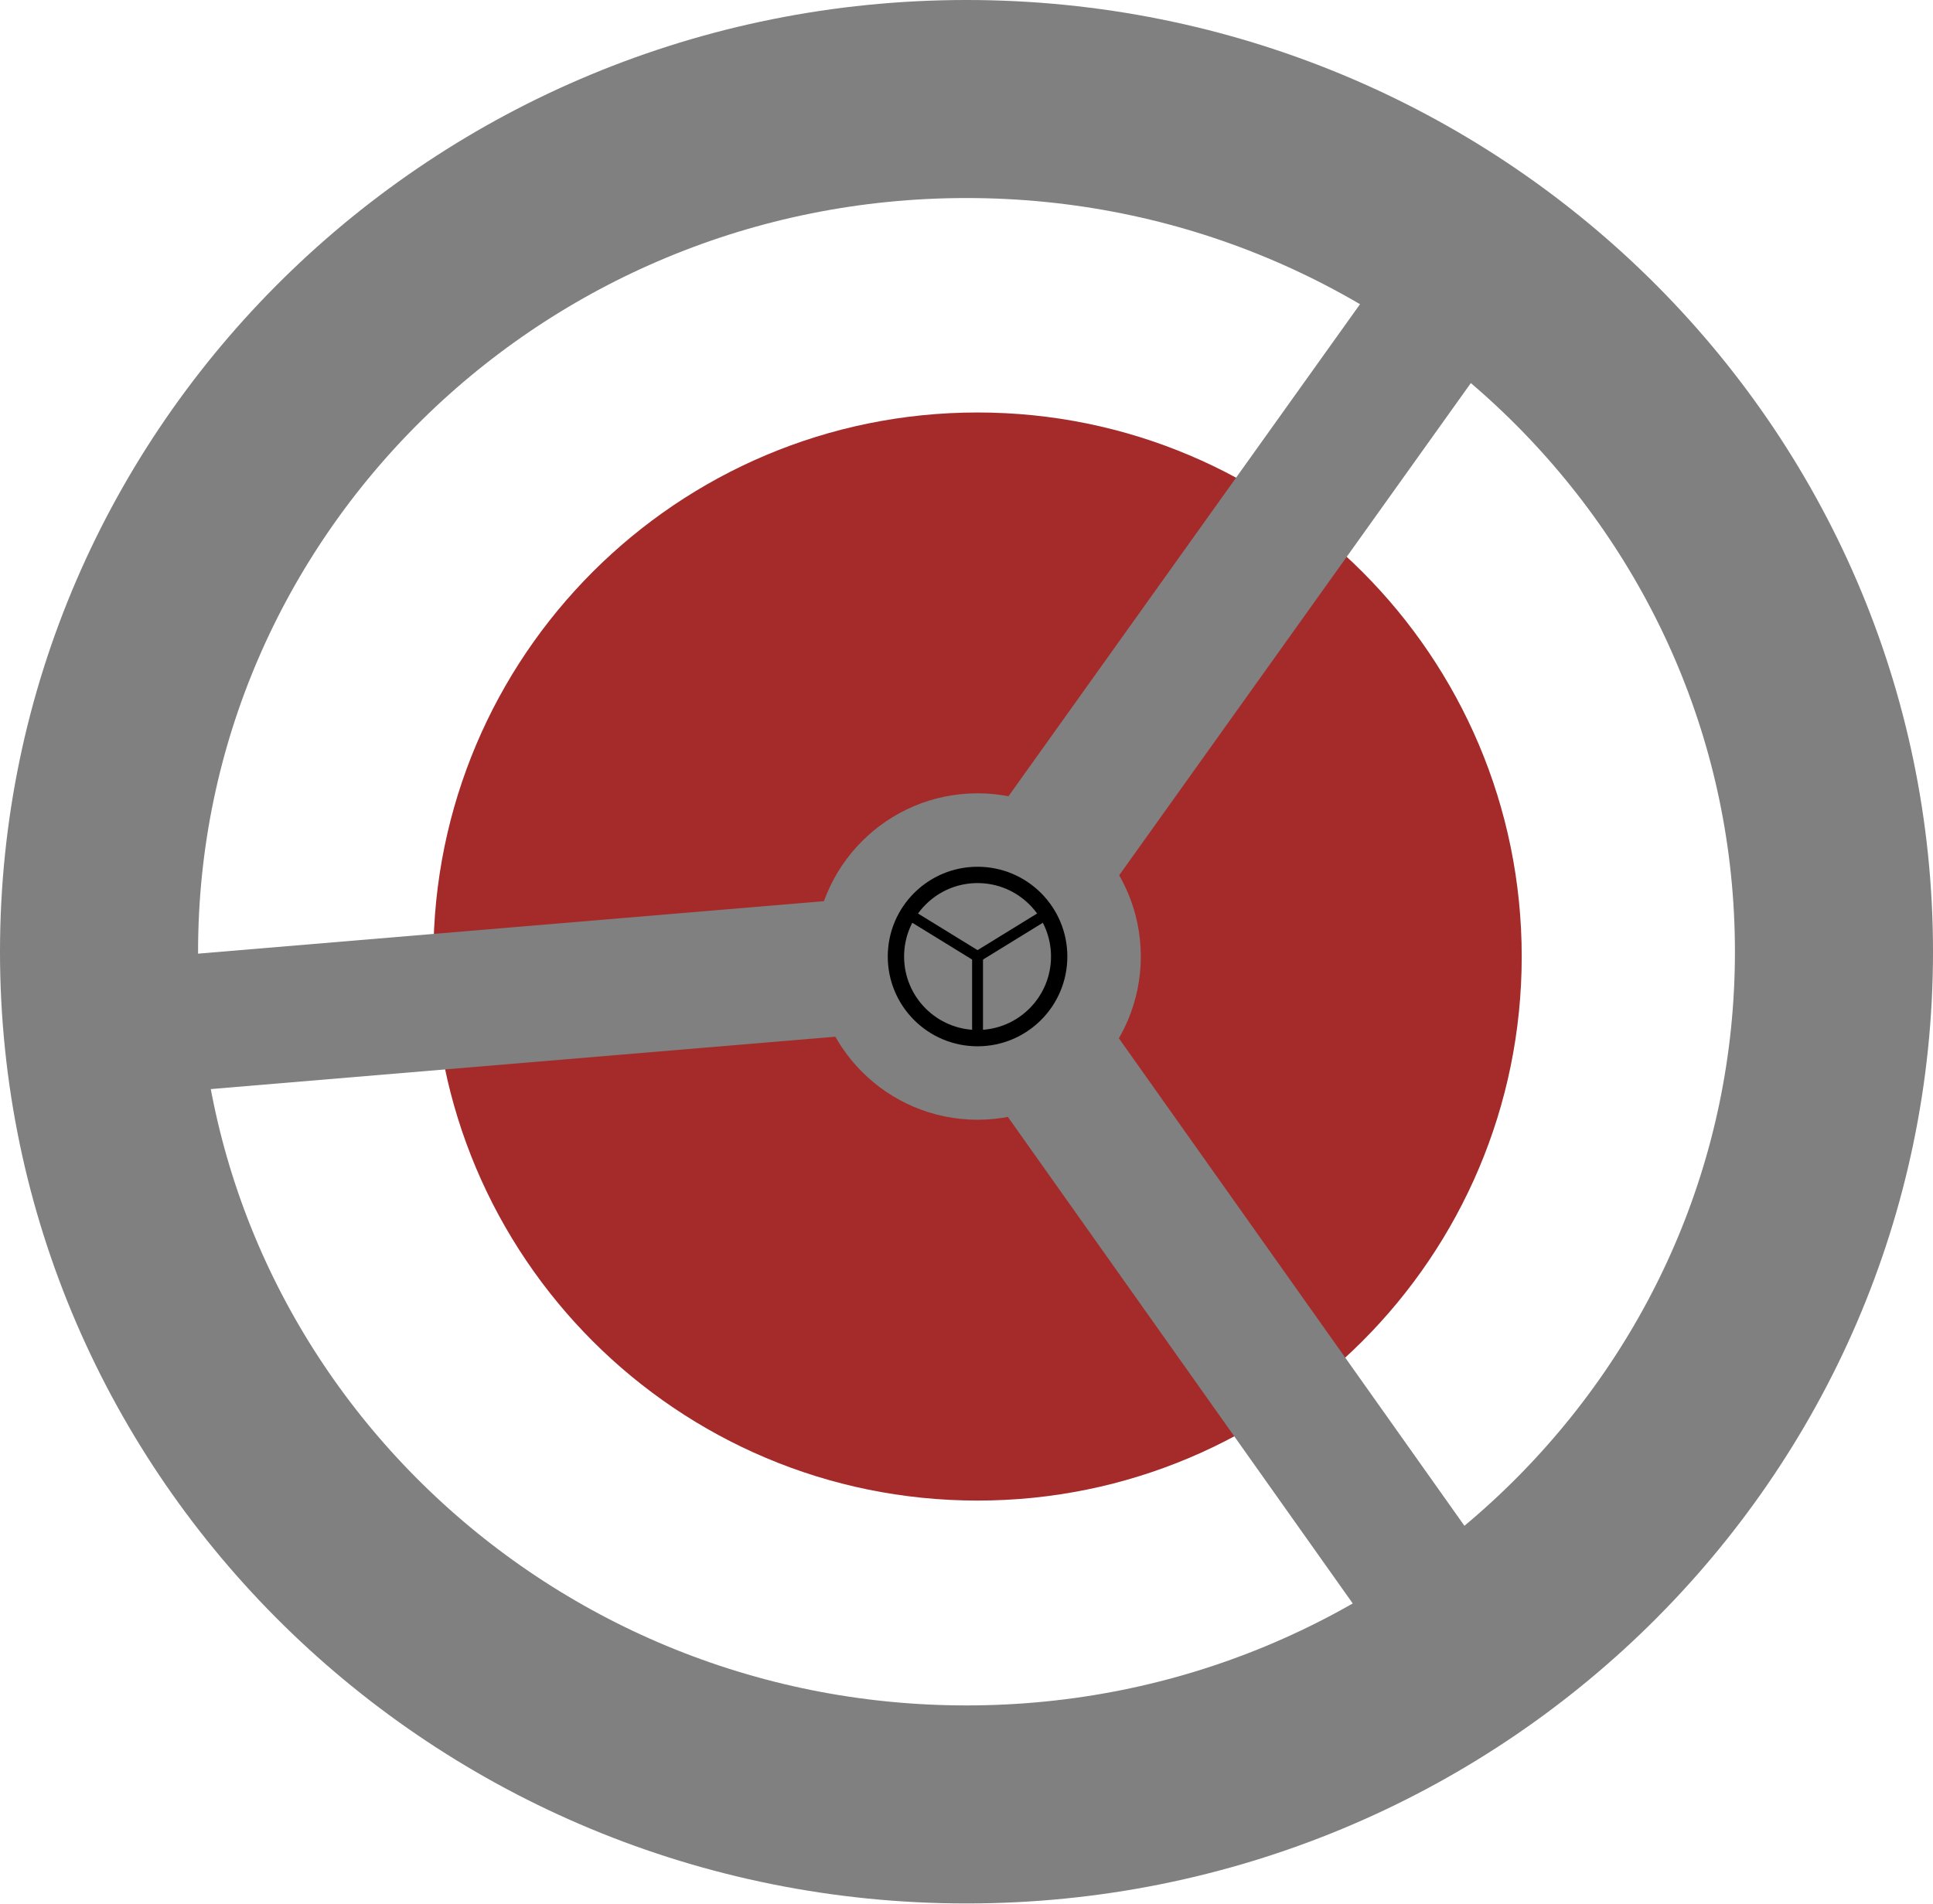
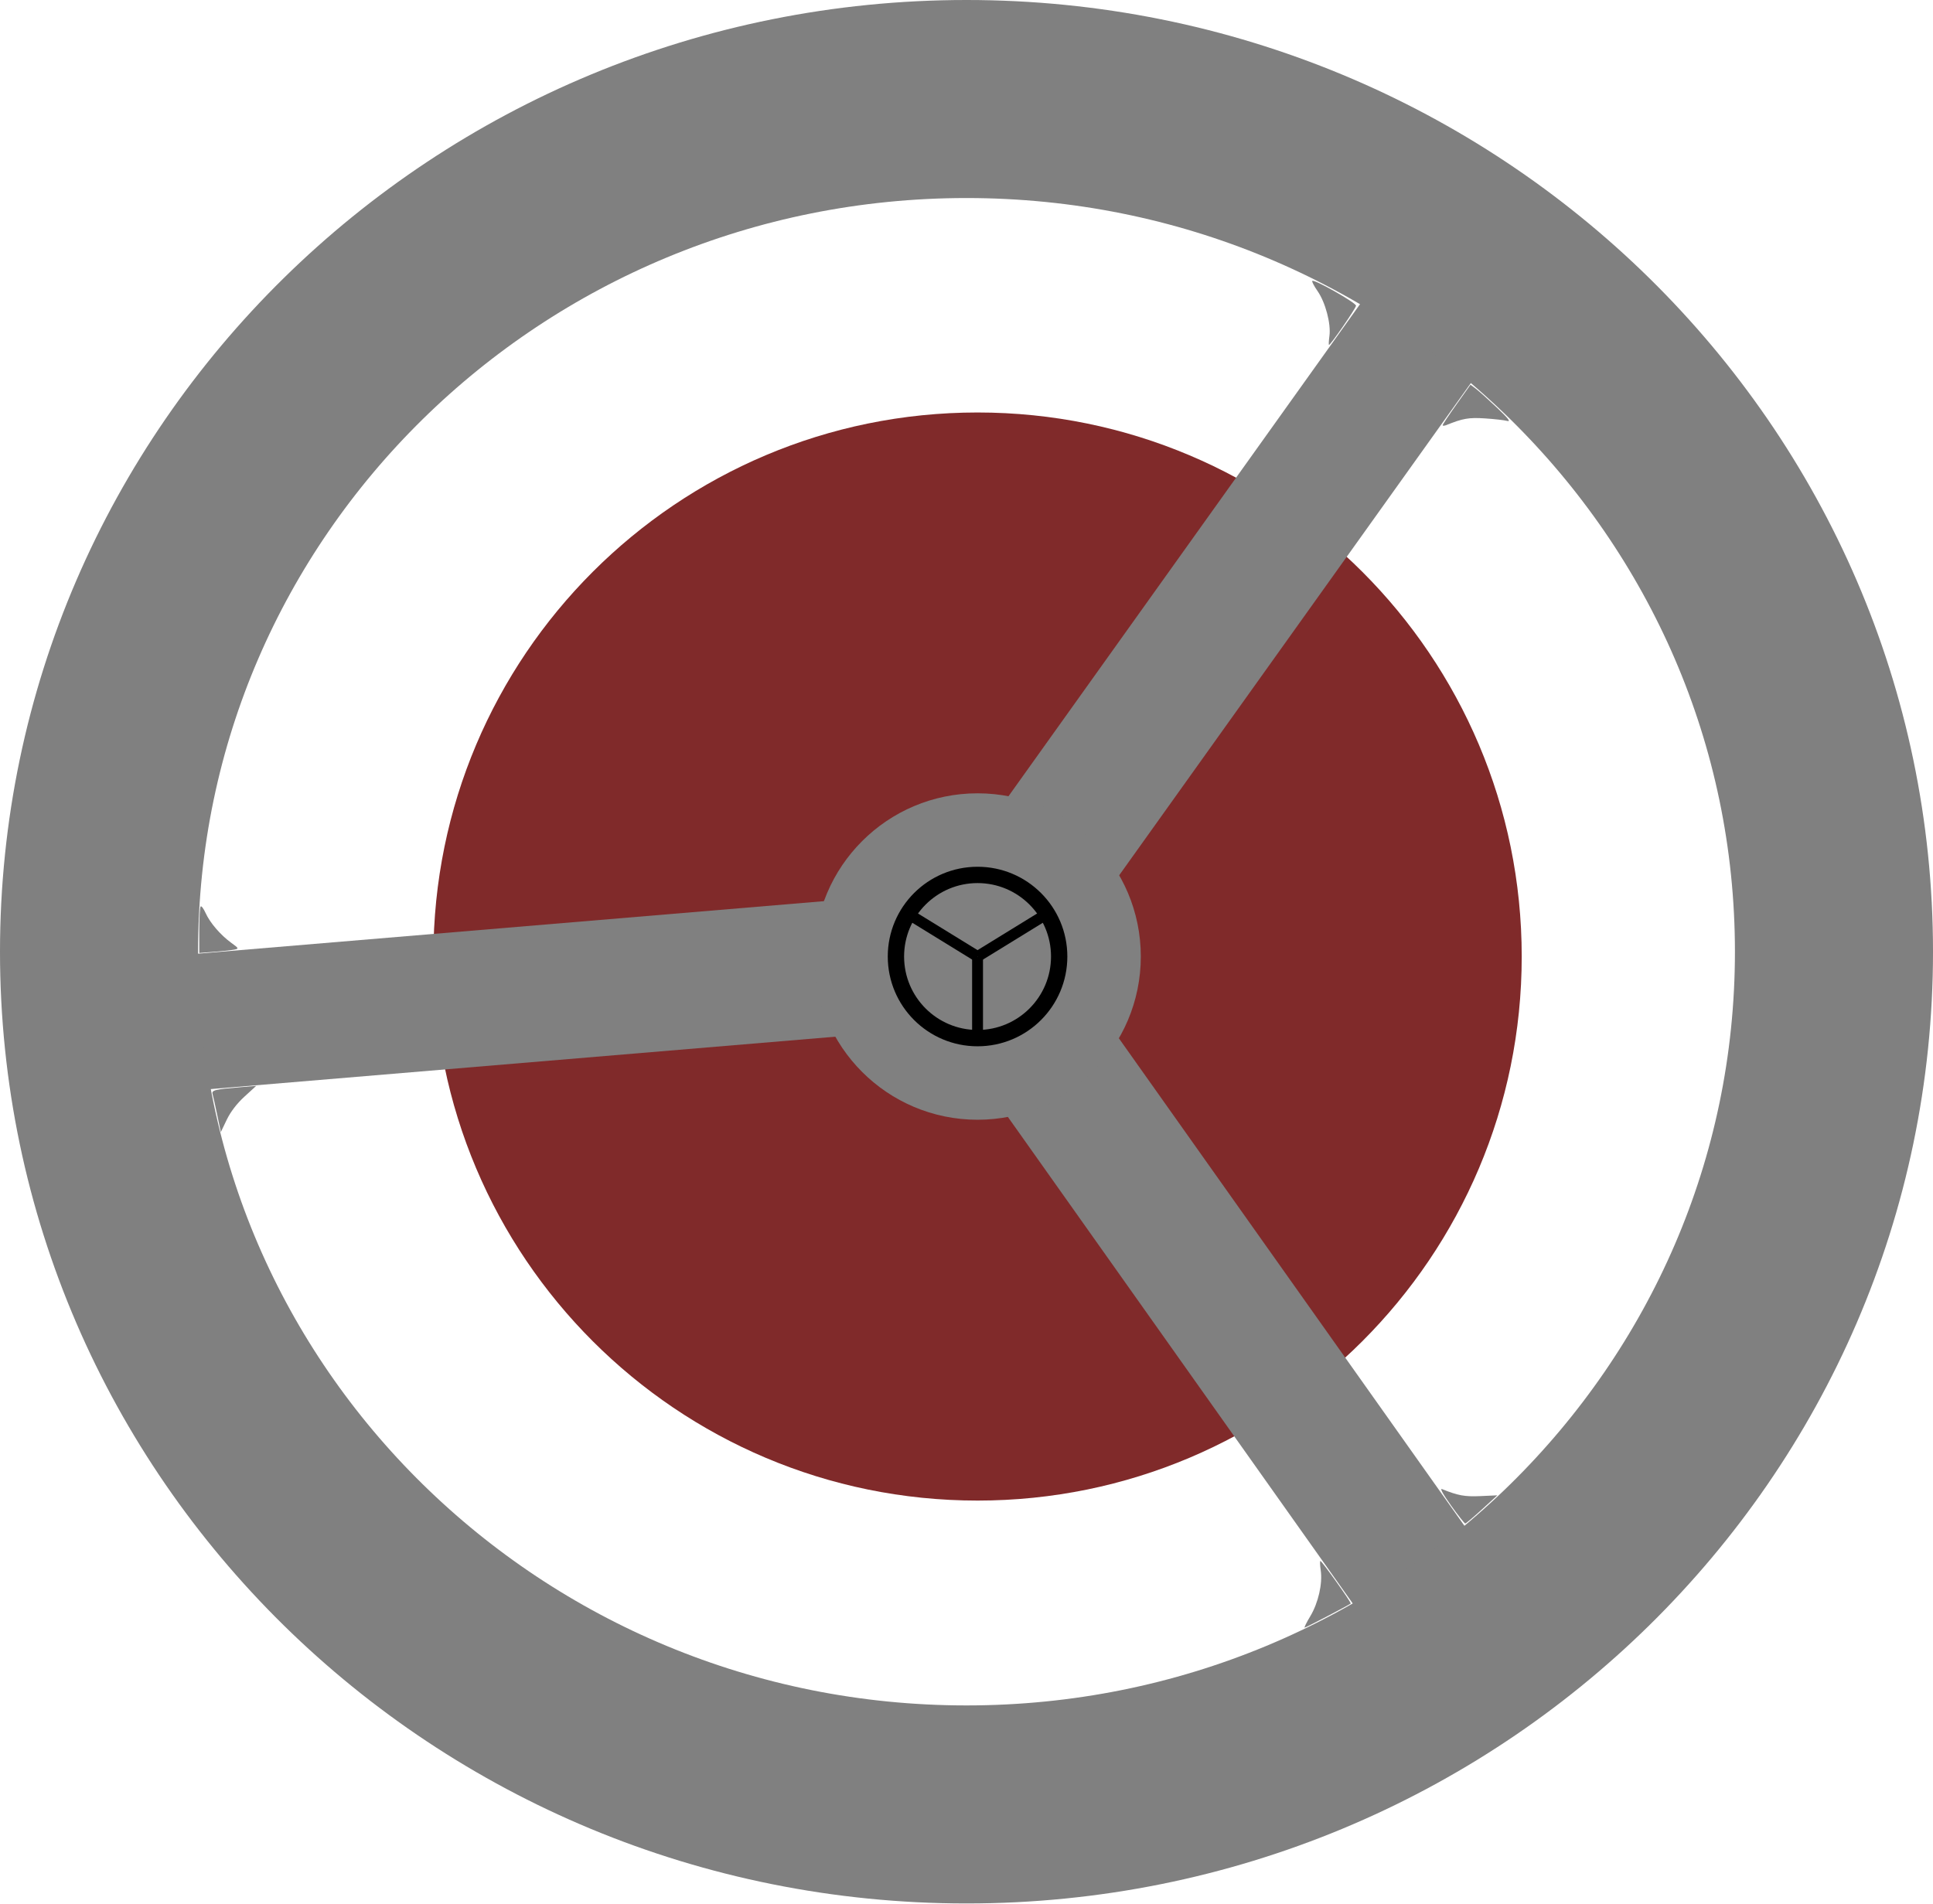
<svg xmlns="http://www.w3.org/2000/svg" viewBox="42 42 355.227 349.869" version="1.1" id="svg3797" width="355.227" height="349.869">
  <defs id="defs3801" />
-   <circle cx="221.645" cy="217.817" id="circle3779" r="100" style="fill:#a52a2a;stroke:#008000;stroke-width:0" />
+   <circle cx="221.645" cy="217.817" id="circle3779" r="100" style="fill:#802a2a;stroke:#008000;stroke-width:0;fill-opacity:1" />
  <line style="stroke:#808080;stroke-width:25" x1="221.645" y1="217.817" x2="311.645" y2="91.817" id="line3781" />
  <line style="stroke:#808080;stroke-width:25" x1="221.645" y1="217.817" x2="311.645" y2="344.817" id="line3783" />
  <line style="stroke:#808080;stroke-width:25;stroke-opacity:1" x1="221.645" y1="217.817" x2="66.645" y2="230.817" id="line3785" />
  <circle cx="221.645" cy="217.817" id="circle3787" r="30" style="fill:#808080;stroke:#008000;stroke-width:0" />
  <circle cx="221.645" cy="217.817" id="circle3789" r="15" style="fill:#808080;stroke:#000000;stroke-width:3" />
  <line style="stroke:#000000;stroke-width:2" x1="221.645" y1="217.817" x2="221.645" y2="232.817" id="line3791" />
  <line style="stroke:#000000;stroke-width:2" x1="221.645" y1="217.817" x2="234.645" y2="209.817" id="line3793" />
  <line style="stroke:#000000;stroke-width:2" x1="221.645" y1="217.817" x2="208.645" y2="209.817" id="line3795" />
  <ellipse id="path4626" cx="219.614" cy="216.935" rx="159.414" ry="156.735" style="fill:none;fill-opacity:1;stroke:#808080;stroke-width:36.4;stroke-miterlimit:4;stroke-dasharray:none;stroke-opacity:1" />
+   <path style="fill:#808080;fill-opacity:1;stroke:#008000;stroke-width:0;stroke-miterlimit:4;stroke-dasharray:none;stroke-opacity:1" d="m 36.621,171.014 c 0,-2.282 0.114,-4.263 0.253,-4.403 0.139,-0.139 0.547,0.403 0.907,1.205 0.801,1.788 2.75,4.054 4.712,5.477 1.402,1.017 1.429,1.075 0.574,1.25 -0.493,0.101 -2.145,0.281 -3.671,0.402 l -2.775,0.218 z" id="path1446" transform="translate(42,42)" />
+   <path style="fill:#808080;fill-opacity:1;stroke:#008000;stroke-width:0;stroke-miterlimit:4;stroke-dasharray:none;stroke-opacity:1" d="m 39.918,204.92 c -0.364,-1.739 -0.747,-3.453 -0.851,-3.81 -0.211,-0.728 0.382,-0.874 5.176,-1.277 l 2.838,-0.238 -2.162,1.976 c -1.381,1.262 -2.556,2.796 -3.25,4.243 l -1.088,2.267 z" id="path1448" transform="translate(42,42)" />
+   <path style="fill:#808080;fill-opacity:1;stroke:#008000;stroke-width:0;stroke-miterlimit:4;stroke-dasharray:none;stroke-opacity:1" d="m 244.309,61.75 c 0.306,-2.234 -0.737,-6.177 -2.183,-8.251 -0.64,-0.918 -1.076,-1.756 -0.969,-1.863 0.352,-0.352 8.079,4.028 8.04,4.557 -0.037,0.495 -4.663,7.203 -4.967,7.203 -0.081,0 -0.045,-0.741 0.079,-1.646 z" id="path1450" transform="translate(42,42)" />
+   <path style="fill:#808080;fill-opacity:1;stroke:#008000;stroke-width:0;stroke-miterlimit:4;stroke-dasharray:none;stroke-opacity:1" d="m 265.12,78.154 c 0,-0.138 1.15,-1.869 2.555,-3.846 l 2.555,-3.595 0.985,0.742 c 0.542,0.408 2.277,1.964 3.856,3.459 2.1,1.988 2.614,2.647 1.914,2.457 -0.526,-0.143 -2.364,-0.352 -4.084,-0.465 -2.975,-0.195 -4.091,-0.002 -7.111,1.228 -0.368,0.15 -0.67,0.16 -0.67,0.021 z" id="path1452" transform="translate(42,42)" />
+   <path style="fill:#808080;fill-opacity:1;stroke:#008000;stroke-width:0;stroke-miterlimit:4;stroke-dasharray:none;stroke-opacity:1" d="m 266.657,276.724 c -1.434,-2.005 -2.089,-3.194 -1.664,-3.021 2.947,1.197 4.183,1.423 7.076,1.291 l 3.098,-0.141 -2.823,2.581 c -1.552,1.419 -2.935,2.584 -3.073,2.589 -0.137,0.004 -1.314,-1.48 -2.615,-3.299 z" id="path1454" transform="translate(42,42)" />
+   <path style="fill:#808080;fill-opacity:1;stroke:#008000;stroke-width:0;stroke-miterlimit:4;stroke-dasharray:none;stroke-opacity:1" d="m 240.791,297.077 c 1.469,-2.439 2.281,-6.018 1.917,-8.447 -0.141,-0.941 -0.167,-1.71 -0.058,-1.71 0.271,0 5.737,7.679 5.57,7.825 -0.305,0.268 -8.254,4.422 -8.461,4.422 -0.125,0 0.34,-0.941 1.032,-2.091 z" id="path1456" transform="translate(42,42)" />
</svg>
